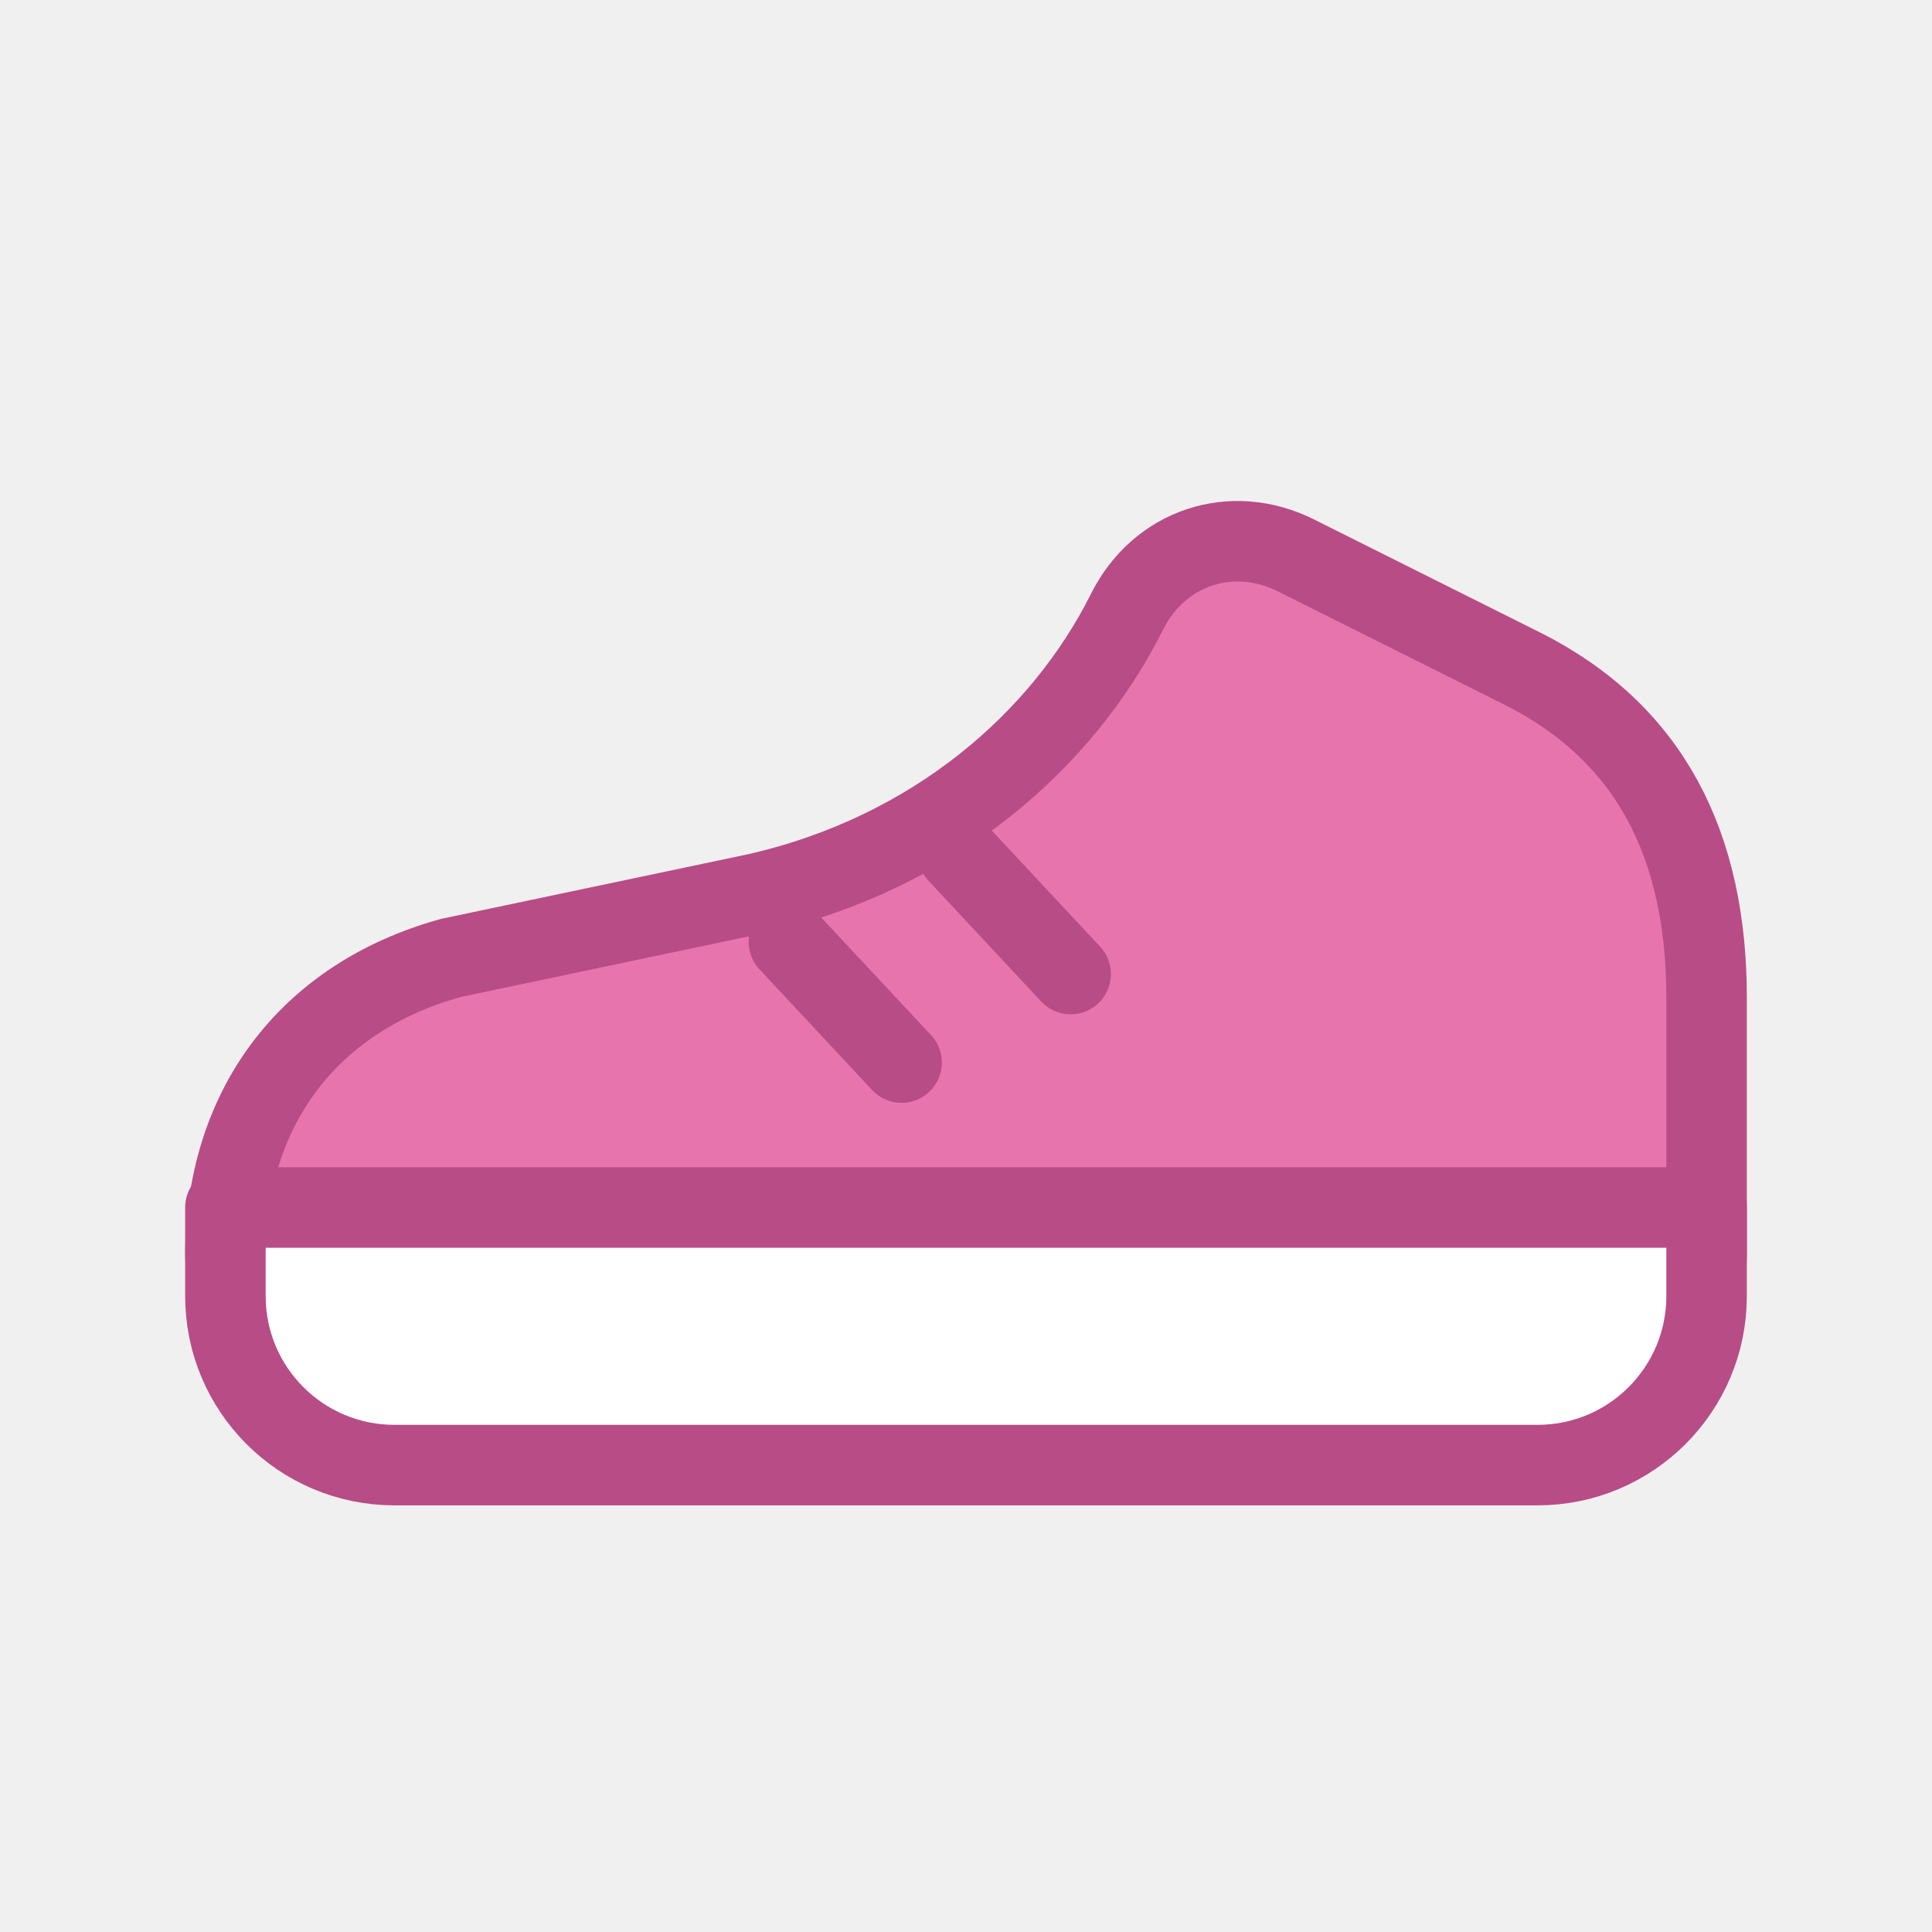
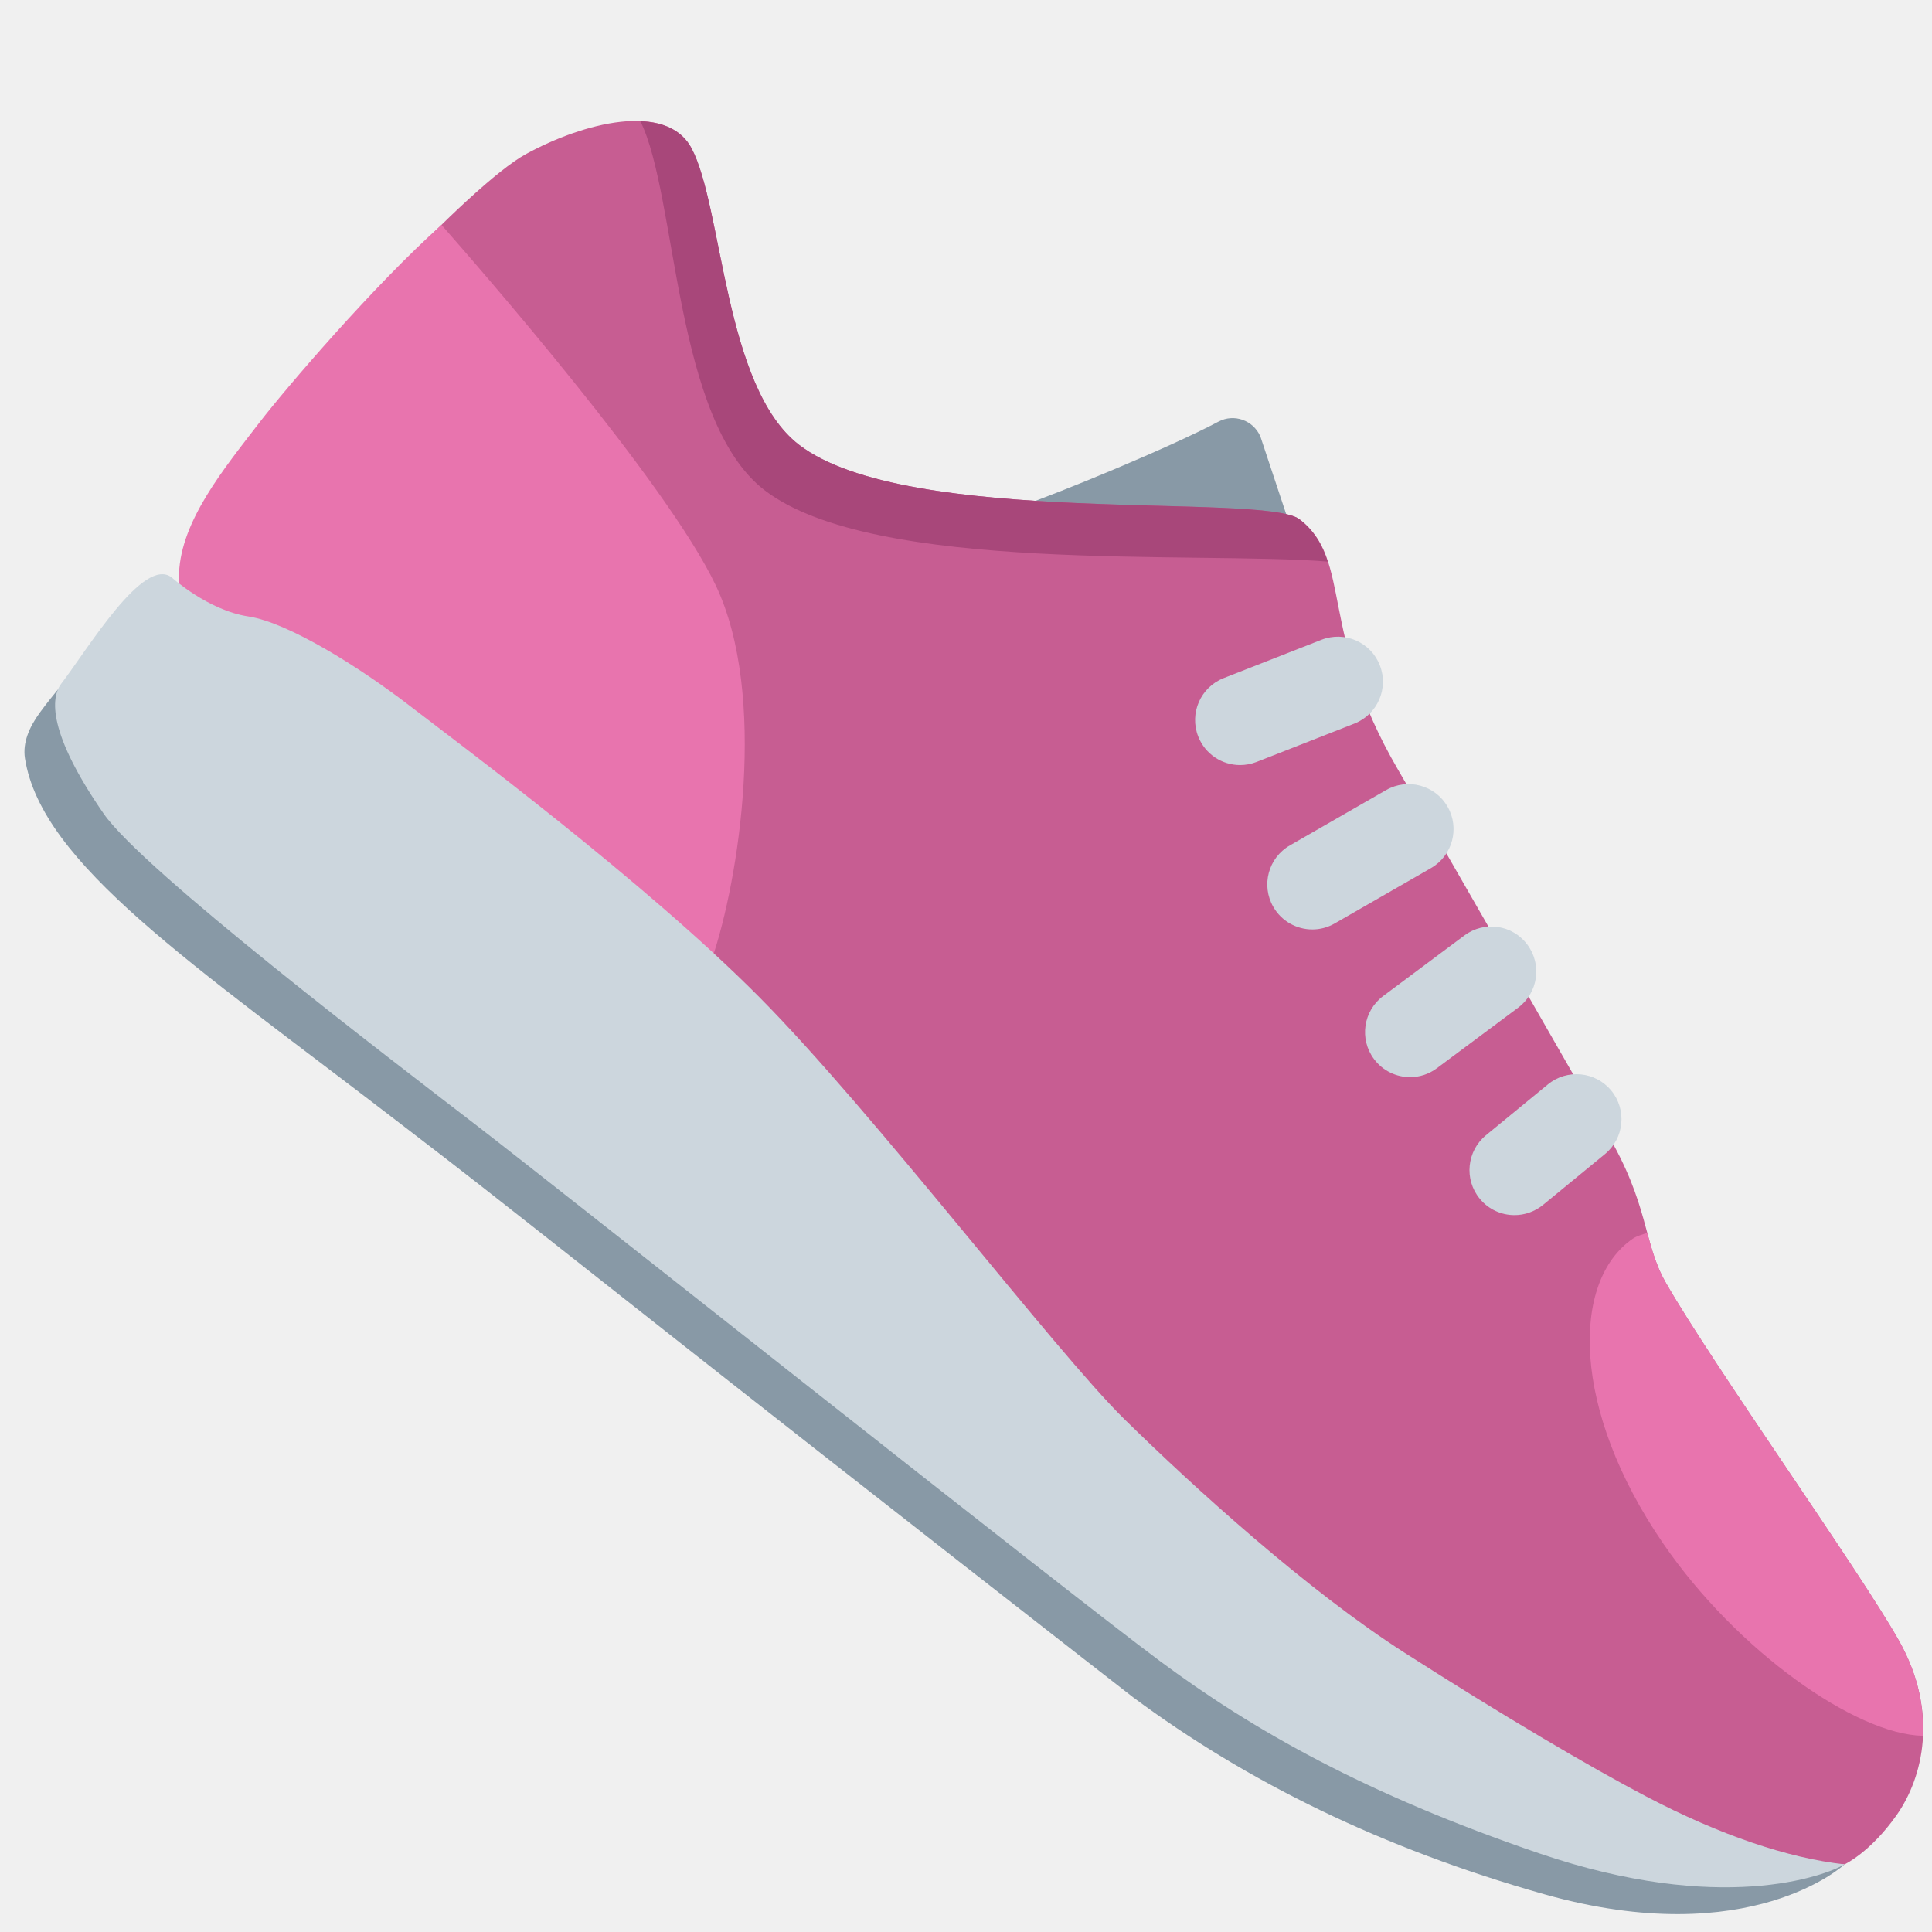
- <svg xmlns="http://www.w3.org/2000/svg" viewBox="0 0 24 24">
-   <path fill="#e874ae" stroke="#b84c86" stroke-width="1" stroke-linejoin="round" d="M2.8 15.6 C2.8 13.8 3.8 12.4 5.6 11.9 L9.4 11.1 C11.6 10.6 13.2 9.2 14 7.6 C14.4 6.8 15.3 6.5 16.1 6.9 L18.9 8.3 C20.5 9.1 21.2 10.5 21.2 12.4 L21.2 15.6 Z" />
-   <path fill="#ffffff" stroke="#b84c86" stroke-width="1" stroke-linejoin="round" d="M2.8 15 H21.2 V16.1 A2.1 2.1 0 0 1 19.1 18.2 H4.9 A2.1 2.1 0 0 1 2.8 16.1 Z" />
-   <path fill="none" stroke="#b84c86" stroke-width="1" stroke-linecap="round" d="M9.8 11.7 L11.2 13.2 M11.9 10.6 L13.3 12.1" />
+ <svg xmlns="http://www.w3.org/2000/svg" viewBox="0 0 36 36">
+   <path fill="#8899A6" d="M24.161 10.166l-.676-2.034c-.134-.302-.49-.43-.781-.275-.918.487-2.944 1.318-3.684 1.575 1.419.505 3.499 1.503 4.511 1.396.384-.04.787-.308.63-.662zm10.21 24.574c-.399.225-6.509 1.692-18.621-8.906C12.083 22.625 1.2 12.879 1.341 12.547c0 0-.329.36-.602.736-.197.271-.319.559-.274.848.31 1.967 3.112 3.819 6.962 6.781l.549.422.363.279c.588.452 2.316 1.815 4.329 3.403 2.753 2.171 8.284 6.49 8.445 6.61 2.12 1.574 4.635 2.817 7.667 3.672 3.838 1.081 5.591-.558 5.591-.558z" />
+   <path fill="#C75D92" d="M34.371 34.74s.477-.219.97-.918c.493-.699.79-1.924.045-3.248-.745-1.323-3.456-5.121-4.345-6.671-.433-.755-.297-1.447-1.125-2.835 0 0-3.164-5.523-3.864-6.723-1.497-2.567-.84-3.902-1.837-4.668-.665-.511-7.306.166-9.327-1.389-1.397-1.074-1.418-4.428-2.003-5.526-.466-.875-2.02-.475-3.087.11S5.825 6.661 5.123 7.574s-1.601 1.909-1.679 2.928l-.079 1.018S19.226 26.67 23.74 29.726c7.697 5.211 10.631 5.014 10.631 5.014z" />
+   <path fill="#A8477A" d="M24.74 10.464c-.103-.314-.249-.575-.525-.788-.665-.511-7.306.167-9.327-1.389-1.397-1.074-1.418-4.429-2.003-5.526-.182-.341-.532-.485-.952-.502.69 1.4.621 5.574 2.312 6.874 2.038 1.569 8.016 1.133 10.495 1.331z" />
+   <path fill="#E874AE" d="M13.265 17.873c.505-1.472 1.044-4.915.074-6.962-.909-1.917-4.441-5.955-5.112-6.72C6.987 5.296 5.33 7.229 4.83 7.879c-.66.858-1.455 1.822-1.494 2.801-.014.352.087.51.087.51s9.822 6.741 9.842 6.683z" />
+   <path fill="#CCD6DD" d="M23.107 14.256c-.335 0-.65-.202-.78-.533-.169-.431.043-.917.474-1.087l1.823-.715c.43-.167.919.043 1.087.475.169.431-.043.917-.474 1.087l-1.823.715c-.101.039-.204.058-.307.058zm1.347 3.063c-.291 0-.573-.151-.728-.421-.231-.401-.093-.914.309-1.145l1.793-1.031c.402-.231.915-.092 1.145.309.231.401.093.914-.309 1.145l-1.793 1.031c-.132.076-.275.112-.417.112zm1.821 2.752c-.256 0-.509-.117-.673-.338-.277-.371-.2-.896.171-1.173l1.514-1.129c.371-.277.897-.201 1.173.171.277.372.2.897-.171 1.174l-1.514 1.128c-.15.113-.326.167-.5.167zm1.945 2.571c-.242 0-.482-.104-.648-.307-.294-.358-.241-.887.116-1.181l1.155-.948c.357-.293.887-.242 1.181.116s.241.887-.116 1.181l-1.155.948c-.157.128-.346.191-.533.191zM3.2 10.76s.675.612 1.425.726c.75.114 2.079.95 2.993 1.653.914.703 4.399 3.292 6.534 5.444s5.495 6.58 6.801 7.863c1.306 1.282 3.413 3.193 5.214 4.347s3.455 2.131 4.516 2.686c1.368.716 2.632 1.144 3.688 1.261-.368.216-2.313.946-5.69-.205-3.228-1.101-5.332-2.294-7.071-3.586-1.739-1.292-11.208-8.808-12.759-10.001-1.551-1.193-6.188-4.728-6.92-5.787-1.04-1.504-.99-2.162-.788-2.424.492-.641 1.531-2.382 2.057-1.977z" />
+   <path fill="#E874AE" d="M35.386 30.574c-.745-1.323-3.456-5.121-4.345-6.671-.174-.304-.257-.599-.347-.931-.091.034-.189.054-.269.109-1.154.792-1.148 3.185.571 5.687 1.378 2.006 3.59 3.552 4.832 3.576.026-.538-.088-1.142-.442-1.77z" />
</svg>
